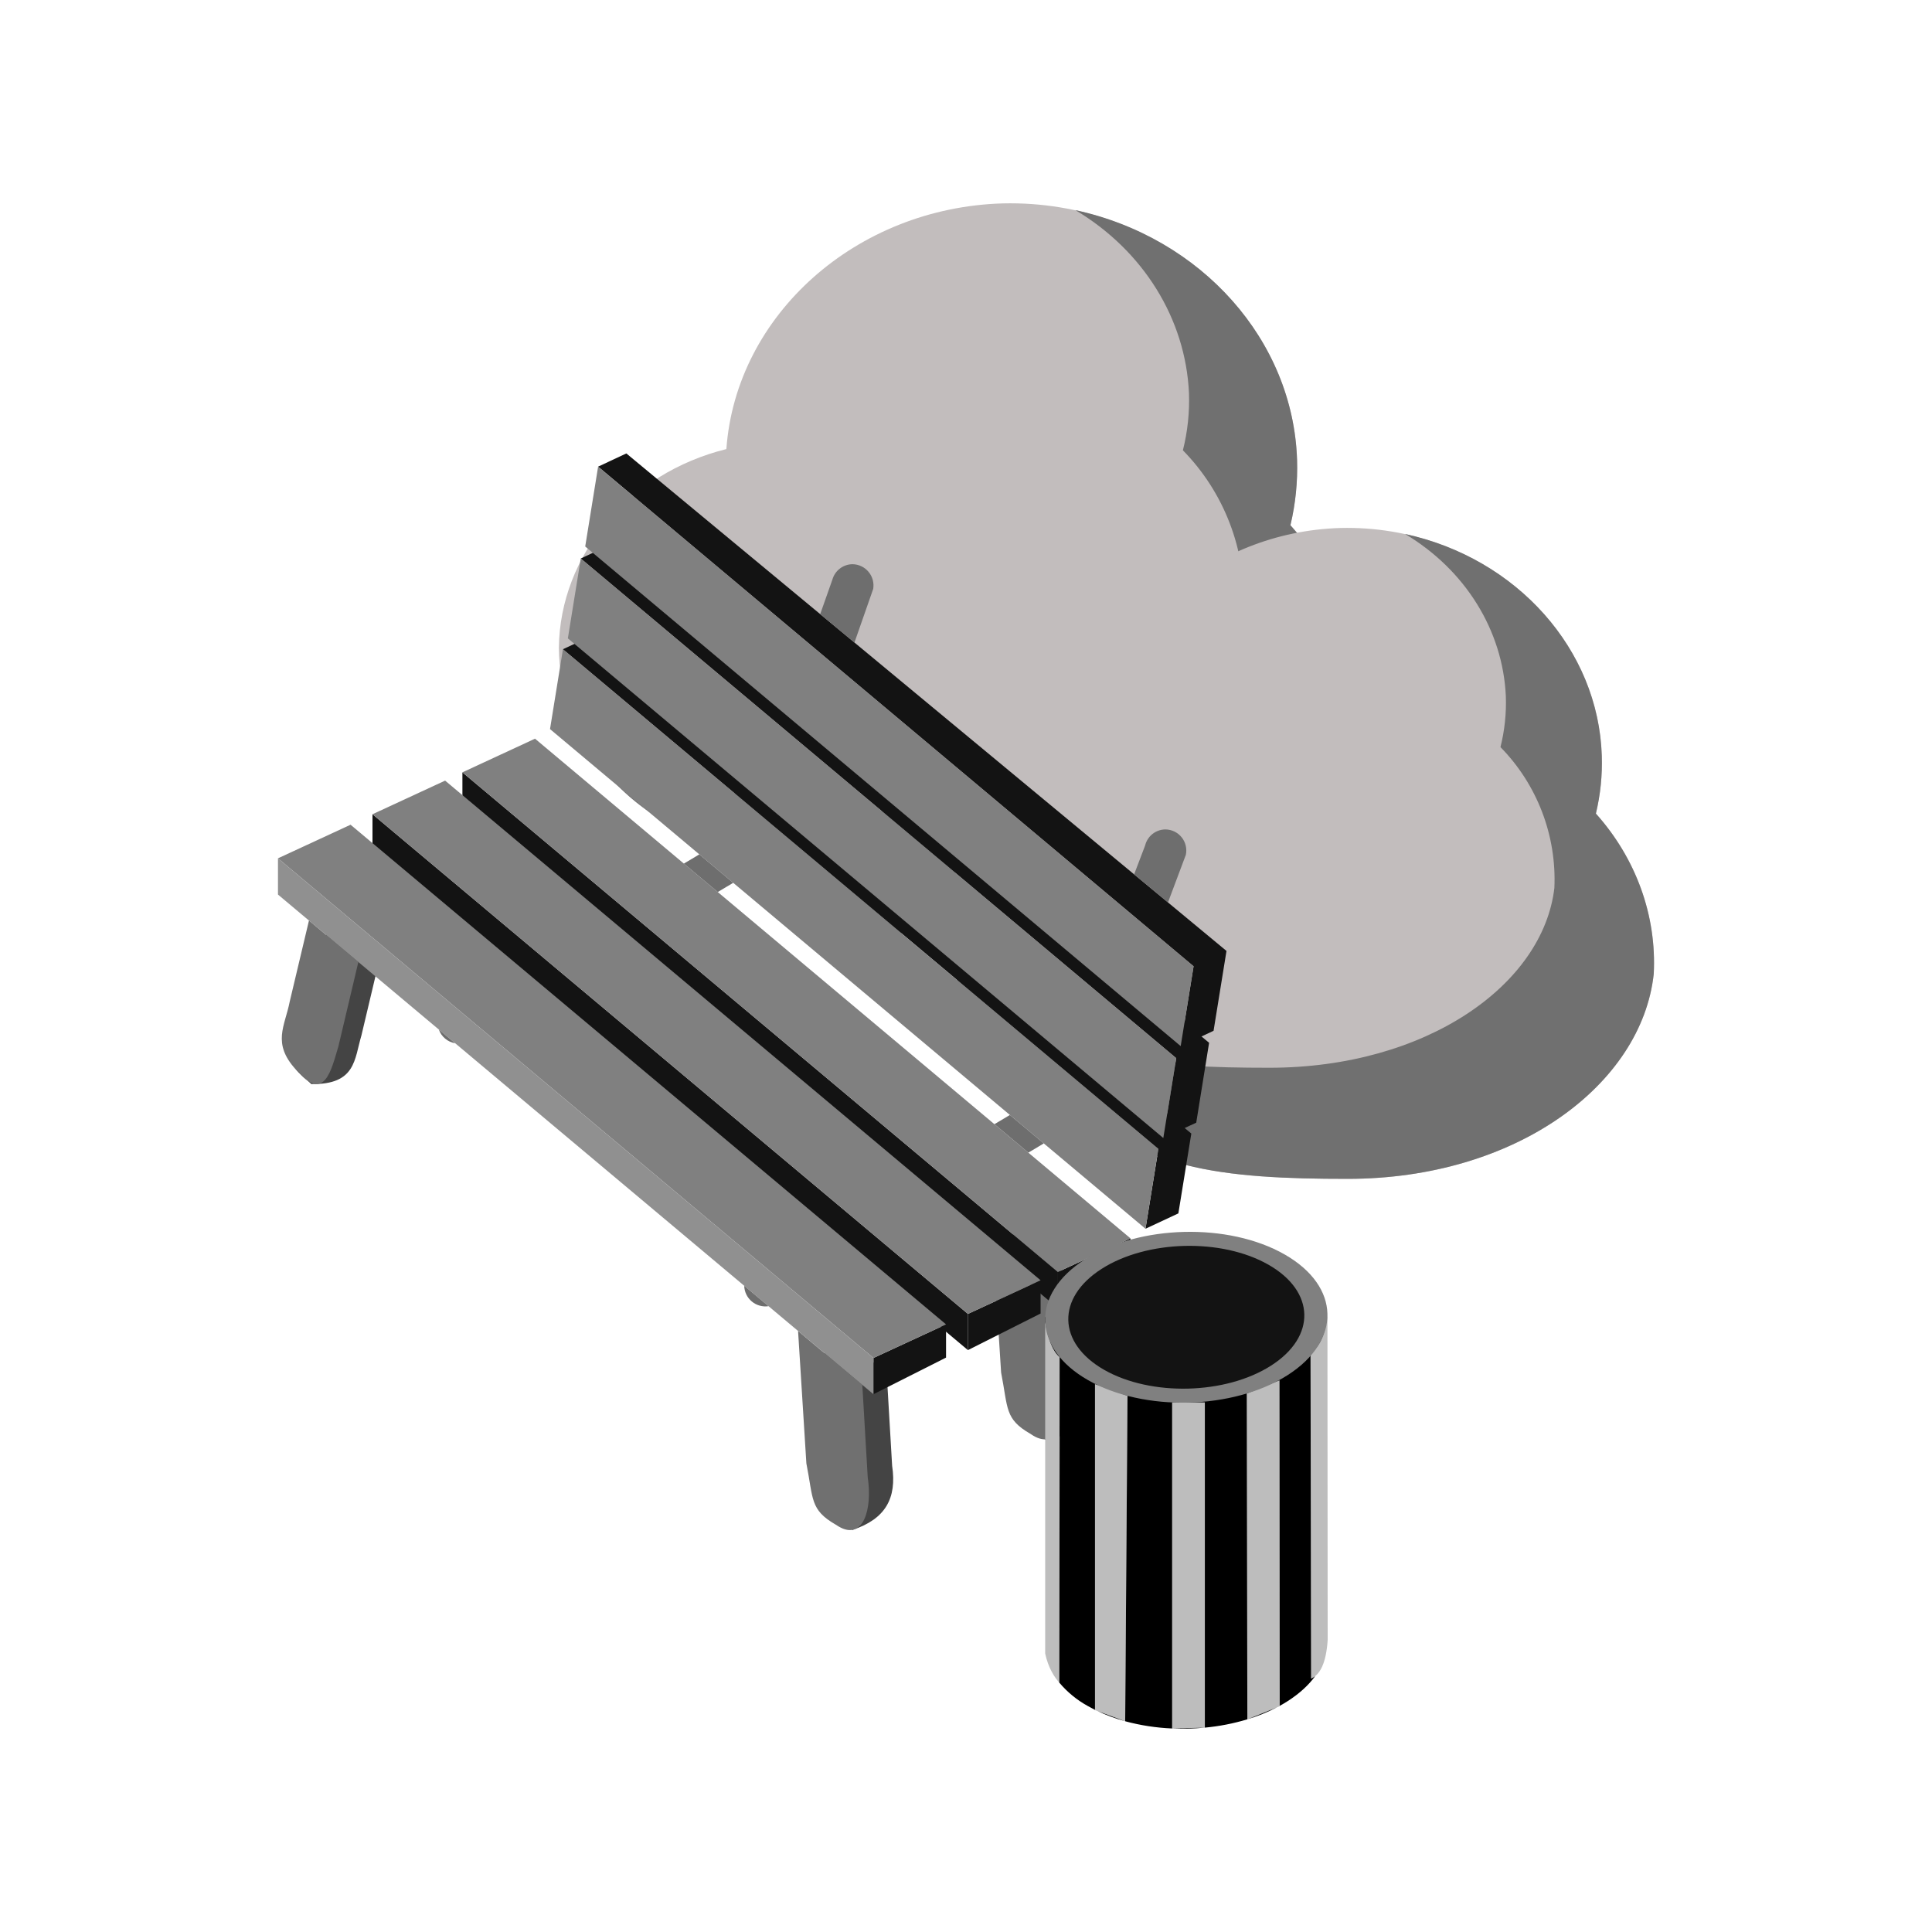
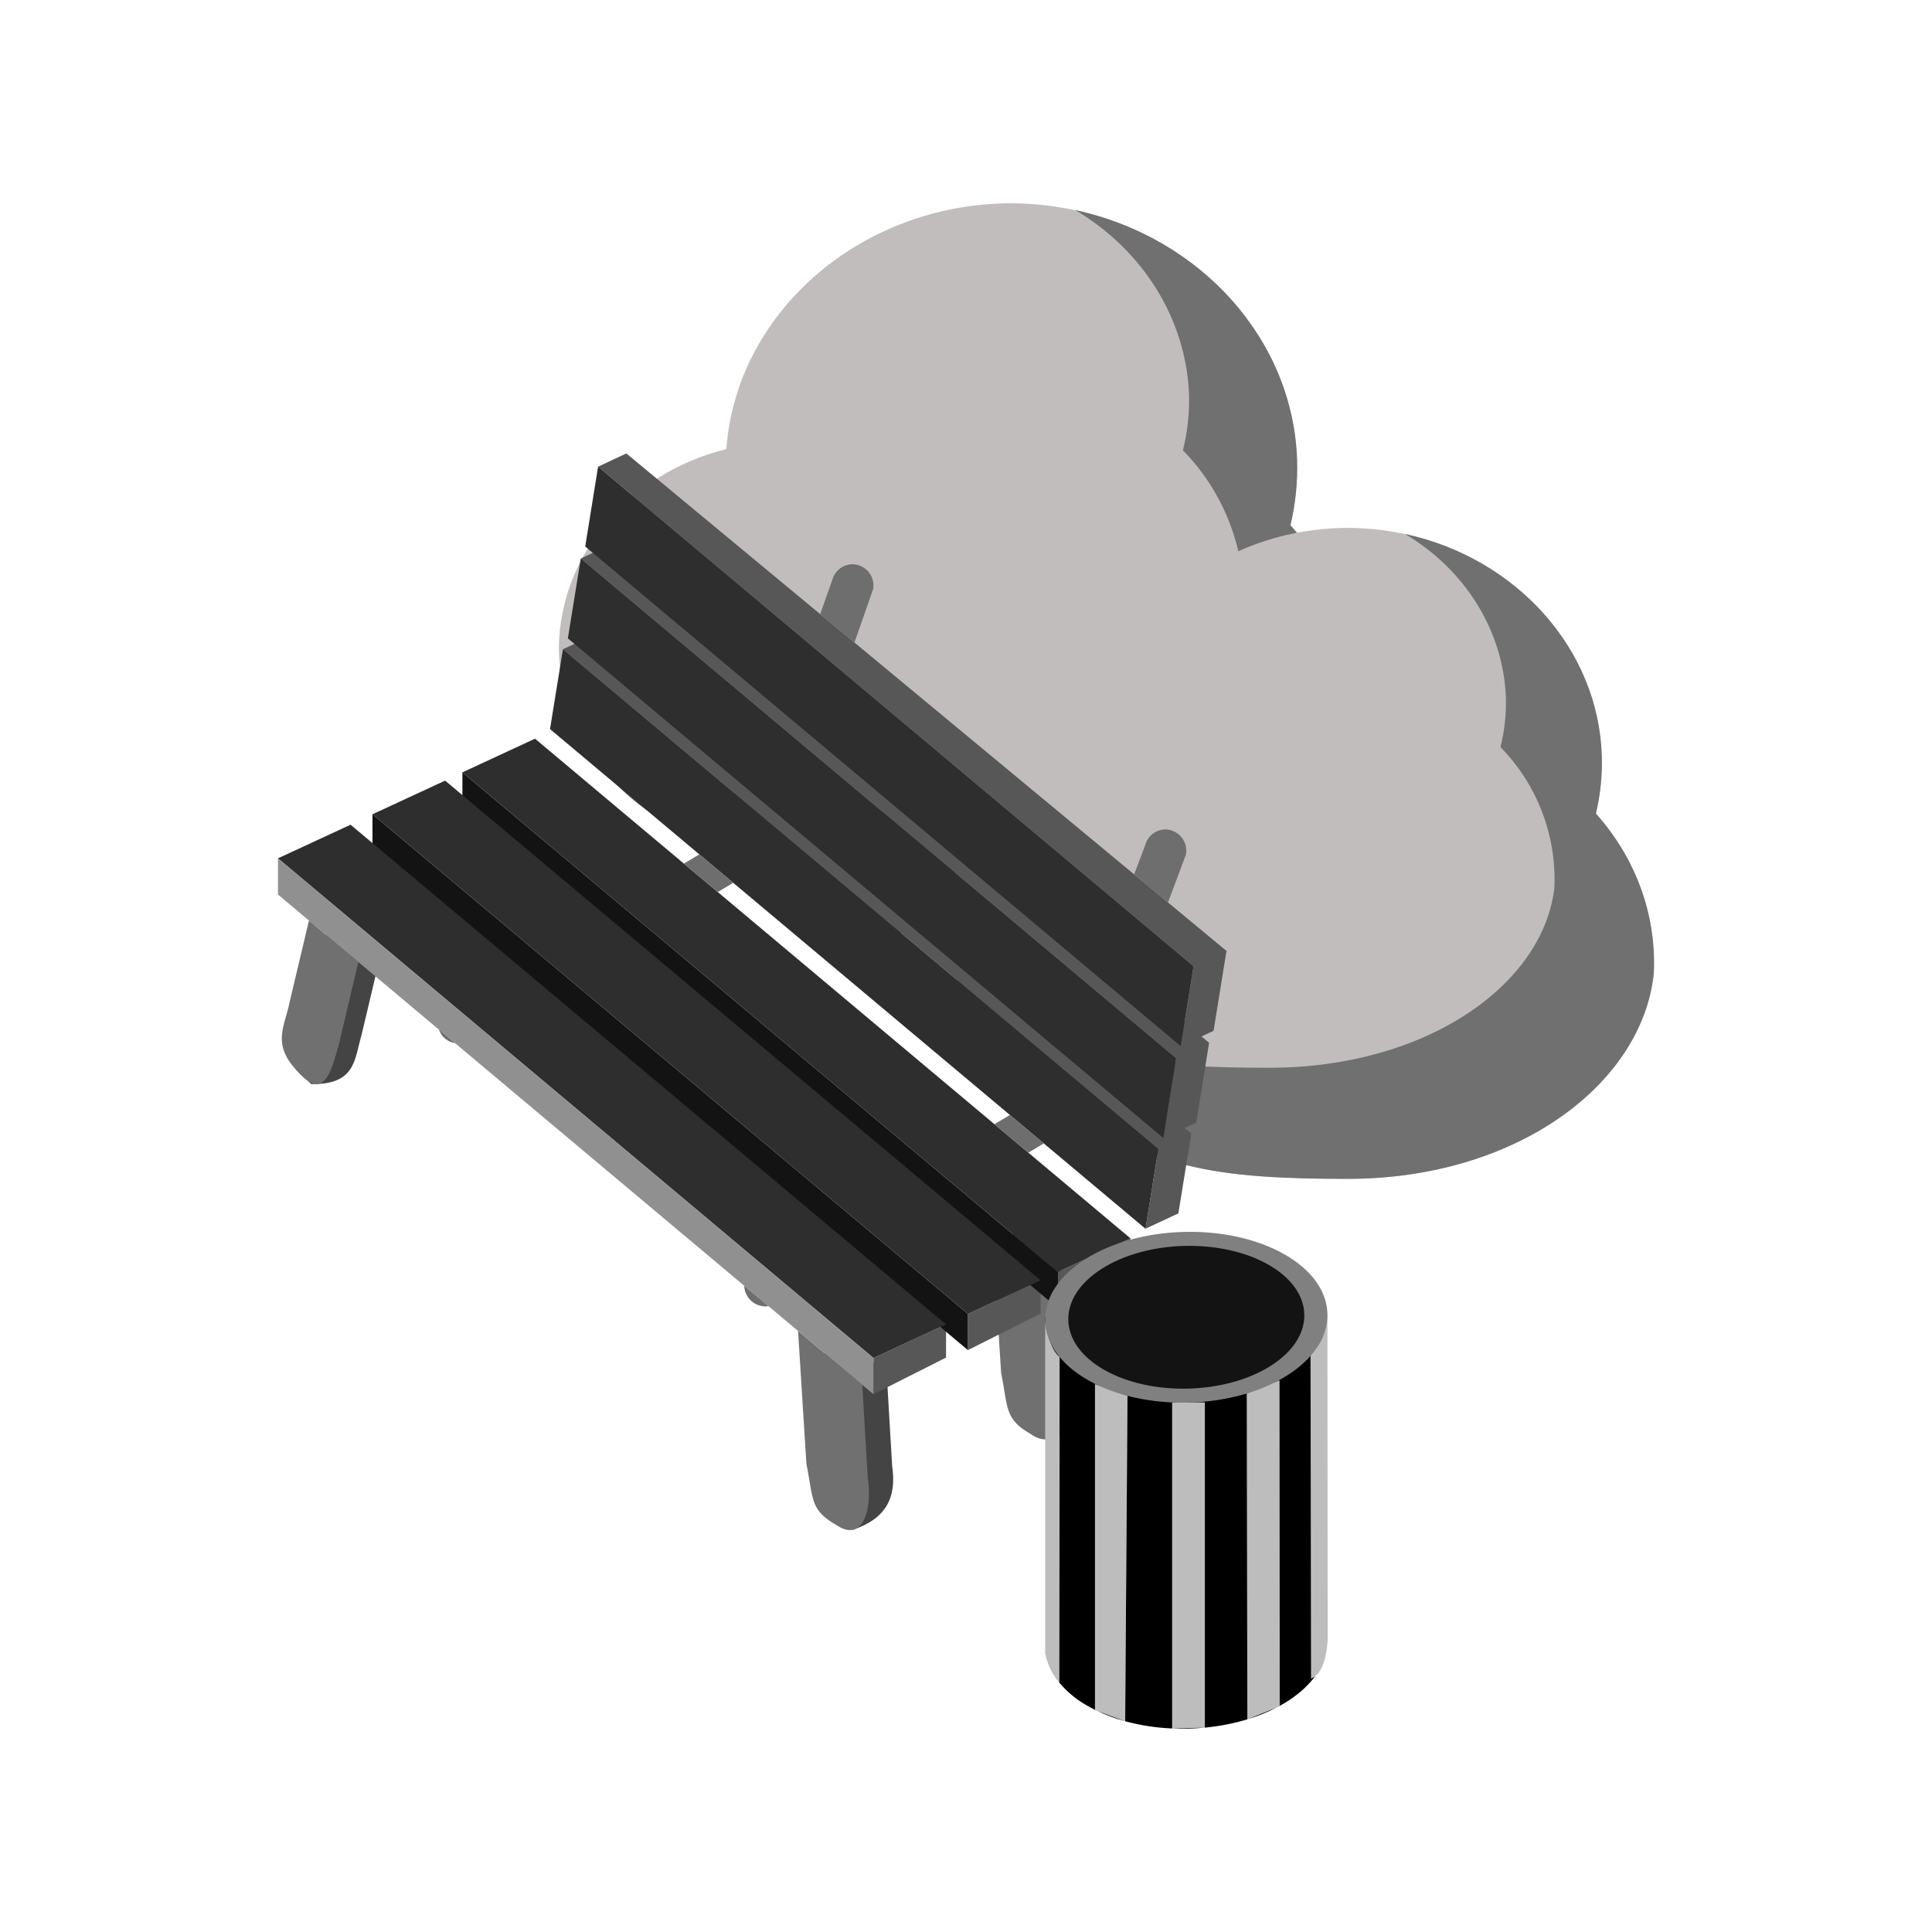
<svg xmlns="http://www.w3.org/2000/svg" xml:space="preserve" fill-rule="evenodd" stroke-linejoin="round" stroke-miterlimit="2" clip-rule="evenodd" viewBox="0 0 64 64">
  <g id="green">
    <path fill="#c2bdbd" d="M24.062 14.876c.321-4.453 4.307-7.996 9.153-8.138 5.203-.126 9.6 3.706 9.752 8.495a8.195 8.195 0 0 1-.22 2.162c1.502 1.68 2.273 3.815 2.159 5.989-.447 4.122-5.125 7.649-11.424 7.649-4.541 0-8.219-.312-10.276-3.257-2.808-1.031-4.667-3.536-4.693-6.317.038-3.082 2.316-5.783 5.549-6.583Z" />
-     <path fill="#707070" d="M35.623 6.96c4.189.908 7.216 4.319 7.344 8.278a8.195 8.195 0 0 1-.22 2.162c1.502 1.677 2.273 3.815 2.159 5.986-.449 4.123-5.13 7.647-11.424 7.647-4.543 0-8.221-.312-10.276-3.257-2.358-.873-4.08-2.791-4.57-5.085a7.372 7.372 0 0 0 2.337 1.341c1.918 2.58 5.345 2.855 9.579 2.855 5.863 0 10.225-3.094 10.646-6.715a7.062 7.062 0 0 0-2.013-5.255c.156-.62.224-1.258.201-1.897-.111-2.46-1.516-4.721-3.763-6.06Z" />
+     <path fill="#707070" d="M35.623 6.96c4.189.908 7.216 4.319 7.344 8.278a8.195 8.195 0 0 1-.22 2.162c1.502 1.677 2.273 3.815 2.159 5.986-.449 4.123-5.13 7.647-11.424 7.647-4.543 0-8.221-.312-10.276-3.257-2.358-.873-4.08-2.791-4.57-5.085a7.372 7.372 0 0 0 2.337 1.341c1.918 2.58 5.345 2.855 9.579 2.855 5.863 0 10.225-3.094 10.646-6.715a7.066 7.066 0 0 0-2.013-5.255c.156-.62.224-1.258.201-1.897-.111-2.46-1.516-4.721-3.763-6.06Z" />
    <path fill="#c2bdbd" d="M36.284 24.713c.286-3.953 3.822-7.097 8.123-7.223 4.618-.111 8.52 3.289 8.654 7.54a7.2 7.2 0 0 1-.195 1.918c1.333 1.491 2.017 3.386 1.916 5.315-.396 3.658-4.548 6.788-10.138 6.788-4.03 0-7.294-.277-9.12-2.89-2.491-.915-4.141-3.138-4.164-5.607.033-2.735 2.055-5.132 4.924-5.841Z" />
-     <path fill="#707070" d="M46.544 17.688c3.717.806 6.404 3.832 6.517 7.346a7.2 7.2 0 0 1-.195 1.918c1.333 1.489 2.017 3.386 1.916 5.313-.398 3.659-4.552 6.786-10.138 6.786-4.032 0-7.296-.277-9.12-2.89-2.092-.775-3.621-2.477-4.055-4.513a6.53 6.53 0 0 0 2.074 1.19c1.702 2.29 4.743 2.533 8.501 2.533 5.203 0 9.074-2.745 9.447-5.959a6.263 6.263 0 0 0-1.786-4.663c.138-.55.198-1.117.178-1.684-.098-2.183-1.345-4.189-3.339-5.377Z" />
+     <path fill="#707070" d="M46.544 17.688c3.717.806 6.404 3.832 6.517 7.346a7.2 7.2 0 0 1-.195 1.918c1.333 1.489 2.017 3.386 1.916 5.313-.398 3.659-4.552 6.786-10.138 6.786-4.032 0-7.296-.277-9.12-2.89-2.092-.775-3.621-2.477-4.055-4.513a6.53 6.53 0 0 0 2.074 1.19c1.702 2.29 4.743 2.533 8.501 2.533 5.203 0 9.074-2.745 9.447-5.959a6.266 6.266 0 0 0-1.786-4.663c.138-.55.198-1.117.178-1.684-.098-2.183-1.345-4.189-3.339-5.377Z" />
  </g>
  <g id="brown">
    <path fill="#444" d="M28.249 50.677c-.857-.492-.494-1.389-.728-2.578l-.278-4.387 2.131 1.788.179 3.054c.163 1.087-.23 1.766-1.304 2.123Zm0 0c.033.022-.036.012 0 0ZM12.634 31.511l-.661 2.788c-.236.794-.183 1.634-1.659 1.612l-.419-.381c-.806-.878.306-1.896.467-2.71l.635-2.682 1.637 1.373Zm23.052 11.045.178 3.054c.163 1.086-.111 1.821-1.149 2.131-.035.01-.065-.039-.097-.062-.856-.493-.551-1.336-.786-2.524l-.276-4.386 2.13 1.787Z" />
    <path fill="#707070" d="m11.871 31.868-.659 2.786c-.236.795-.46 1.826-1.317.876l-.09-.095c-.806-.878-.365-1.445-.207-2.259l.637-2.683 1.636 1.375Zm16.694 14.008.179 3.054c.163 1.086-.155 2.113-.964 1.636l-.097-.061c-.855-.494-.736-.841-.971-2.029l-.275-4.386 2.128 1.786Zm6.451-3.008.179 3.055c.162 1.086-.155 2.113-.965 1.637l-.097-.063c-.856-.492-.736-.841-.97-2.03l-.278-4.386 2.131 1.787Z" />
-     <path fill="#131313" d="m39.244 37.367.22.183-.429 2.645-1.089.509.427-2.645-19.725-16.552.935-.436 19.085 15.818.296-1.836-19.725-16.552.936-.438 19.064 15.805.3-1.859-19.726-16.551.936-.437 19.88 16.48-.428 2.645-.4.188.252.21-.426 2.646-.383.177Zm-1.796 3.655v1.101l-2.405 1.212v-1.199l2.405-1.114Zm-2.977 1.389v1.101l-2.407 1.212v-1.199l2.407-1.114Zm-3.132 1.461v1.1l-2.405 1.213v-1.2l2.405-1.113Z" />
+     <path fill="#575757" d="m39.244 37.367.22.183-.429 2.645-1.089.509.427-2.645-19.725-16.552.935-.436 19.085 15.818.296-1.836-19.725-16.552.936-.438 19.064 15.805.3-1.859-19.726-16.551.936-.437 19.88 16.48-.428 2.645-.4.188.252.21-.426 2.646-.383.177Zm-1.796 3.655v1.101l-2.405 1.212v-1.199l2.405-1.114Zm-2.977 1.389v1.101l-2.407 1.212v-1.199l2.407-1.114Zm-3.132 1.461v1.1l-2.405 1.213v-1.2l2.405-1.113Z" />
    <path fill="#131313" d="M35.043 43.335 15.318 26.783v-1.198l19.725 16.551v1.199Zm-2.979 1.389L12.339 28.172v-1.199l19.725 16.552v1.199Z" />
-     <path fill="#808080" d="M37.946 40.704 18.22 24.152l.428-2.645 19.725 16.552-.427 2.645Zm.59-3.006L18.811 21.147l.428-2.646 19.725 16.552-.428 2.645Zm.576-3.044L19.386 18.103l.427-2.645 19.726 16.551-.427 2.645Zm-4.069 7.482L15.318 25.585l2.405-1.115 19.725 16.552-2.405 1.114Zm-2.979 1.389L12.339 26.973l2.406-1.114 19.726 16.552-2.407 1.114Zm-3.13 1.46L9.208 28.433l2.405-1.113 19.726 16.552-2.405 1.113Z" />
+     <path fill="#2e2e2e" d="M37.946 40.704 18.22 24.152l.428-2.645 19.725 16.552-.427 2.645Zm.59-3.006L18.811 21.147l.428-2.646 19.725 16.552-.428 2.645Zm.576-3.044L19.386 18.103l.427-2.645 19.726 16.551-.427 2.645Zm-4.069 7.482L15.318 25.585l2.405-1.115 19.725 16.552-2.405 1.114Zm-2.979 1.389L12.339 26.973l2.406-1.114 19.726 16.552-2.407 1.114Zm-3.13 1.46L9.208 28.433l2.405-1.113 19.726 16.552-2.405 1.113Z" />
    <path fill="#909090" d="M28.934 46.185 9.208 29.633v-1.2l19.726 16.552v1.2Z" />
    <path fill="#bdbdbd" d="M39.912 46.458V57.23l-1.083.028v-10.8h1.083Zm2.472-.732.008 10.795-1.072.434-.018-10.794 1.082-.435Zm1.589-2.189.008 10.795c-.054.78-.258 1.146-.549 1.274l-.019-10.794c.305-.19.493-.611.56-1.275Zm-6.623 2.702-.077 10.78-1-.369V45.851l1.077.388Zm-2.246-1.284-.013 10.785c-.163-.181-.365-.487-.468-.964V43.787c.1.601.262.982.481 1.168Z" />
  </g>
  <g id="black">
    <path d="M34.623 43.787v-.157h9.301v.25c-.091.469-.263.777-.511.932l.019 10.794a.622.622 0 0 0 .137-.084c-.217.298-.522.58-.916.832a4.845 4.845 0 0 1-.261.155l-.008-10.783-1.082.435.018 10.794a7.113 7.113 0 0 1-1.408.275V46.458h-1.083v10.8a7.119 7.119 0 0 1-1.556-.239l.077-10.78-1.077-.388v10.791a6.494 6.494 0 0 1-.233-.125 3.342 3.342 0 0 1-.949-.777l.013-10.785c-.219-.186-.381-.567-.481-1.168Zm7.678 12.771a5.79 5.79 0 0 1-.981.397l.981-.397Zm-2.389.672c-.36.034-.722.044-1.083.028l1.083-.028Zm-2.639-.211a5.637 5.637 0 0 1-.925-.341l.925.341Z" />
  </g>
  <g id="grey">
-     <path fill="#6e6e6e" d="m22.654 28.608.512-.306 1.123.942-.512.306-1.123-.942Zm4.516-8.264.405-1.147a.699.699 0 0 1 .668-.507.704.704 0 0 1 .683.818l-.621 1.777-1.135-.941Zm10.399 8.621.365-.958a.696.696 0 0 1 .673-.531.698.698 0 0 1 .676.84l-.592 1.578-1.122-.929Zm-2.992 8.912-.512.306-1.123-.943.512-.305 1.123.942Zm-9.118 5.392a.702.702 0 0 1-.806-.676l.806.676Zm-10.381-8.71a.697.697 0 0 1-.542-.456l.542.456Z" />
+     <path fill="#6e6e6e" d="m22.654 28.608.512-.306 1.123.942-.512.306-1.123-.942Zm4.516-8.264.405-1.147a.7.7 0 0 1 .668-.507.707.707 0 0 1 .683.818l-.621 1.777-1.135-.941Zm10.399 8.621.365-.958a.697.697 0 0 1 .673-.531.702.702 0 0 1 .676.84l-.592 1.578-1.122-.929Zm-2.992 8.912-.512.306-1.123-.943.512-.305 1.123.942Zm-9.118 5.392a.706.706 0 0 1-.806-.676l.806.676Zm-10.381-8.71a.697.697 0 0 1-.542-.456l.542.456Z" />
    <path fill="#808080" d="M42.555 41.555c1.852 1.058 1.896 2.85.098 3.999-1.797 1.148-4.761 1.221-6.613.163-1.853-1.059-1.897-2.85-.099-3.999s4.761-1.222 6.614-.163Z" />
    <path fill="#131313" d="M42.021 41.896c1.549.885 1.586 2.383.083 3.343-1.503.961-3.981 1.022-5.53.137-1.548-.885-1.585-2.383-.082-3.343 1.503-.961 3.98-1.022 5.529-.137Z" />
  </g>
</svg>
